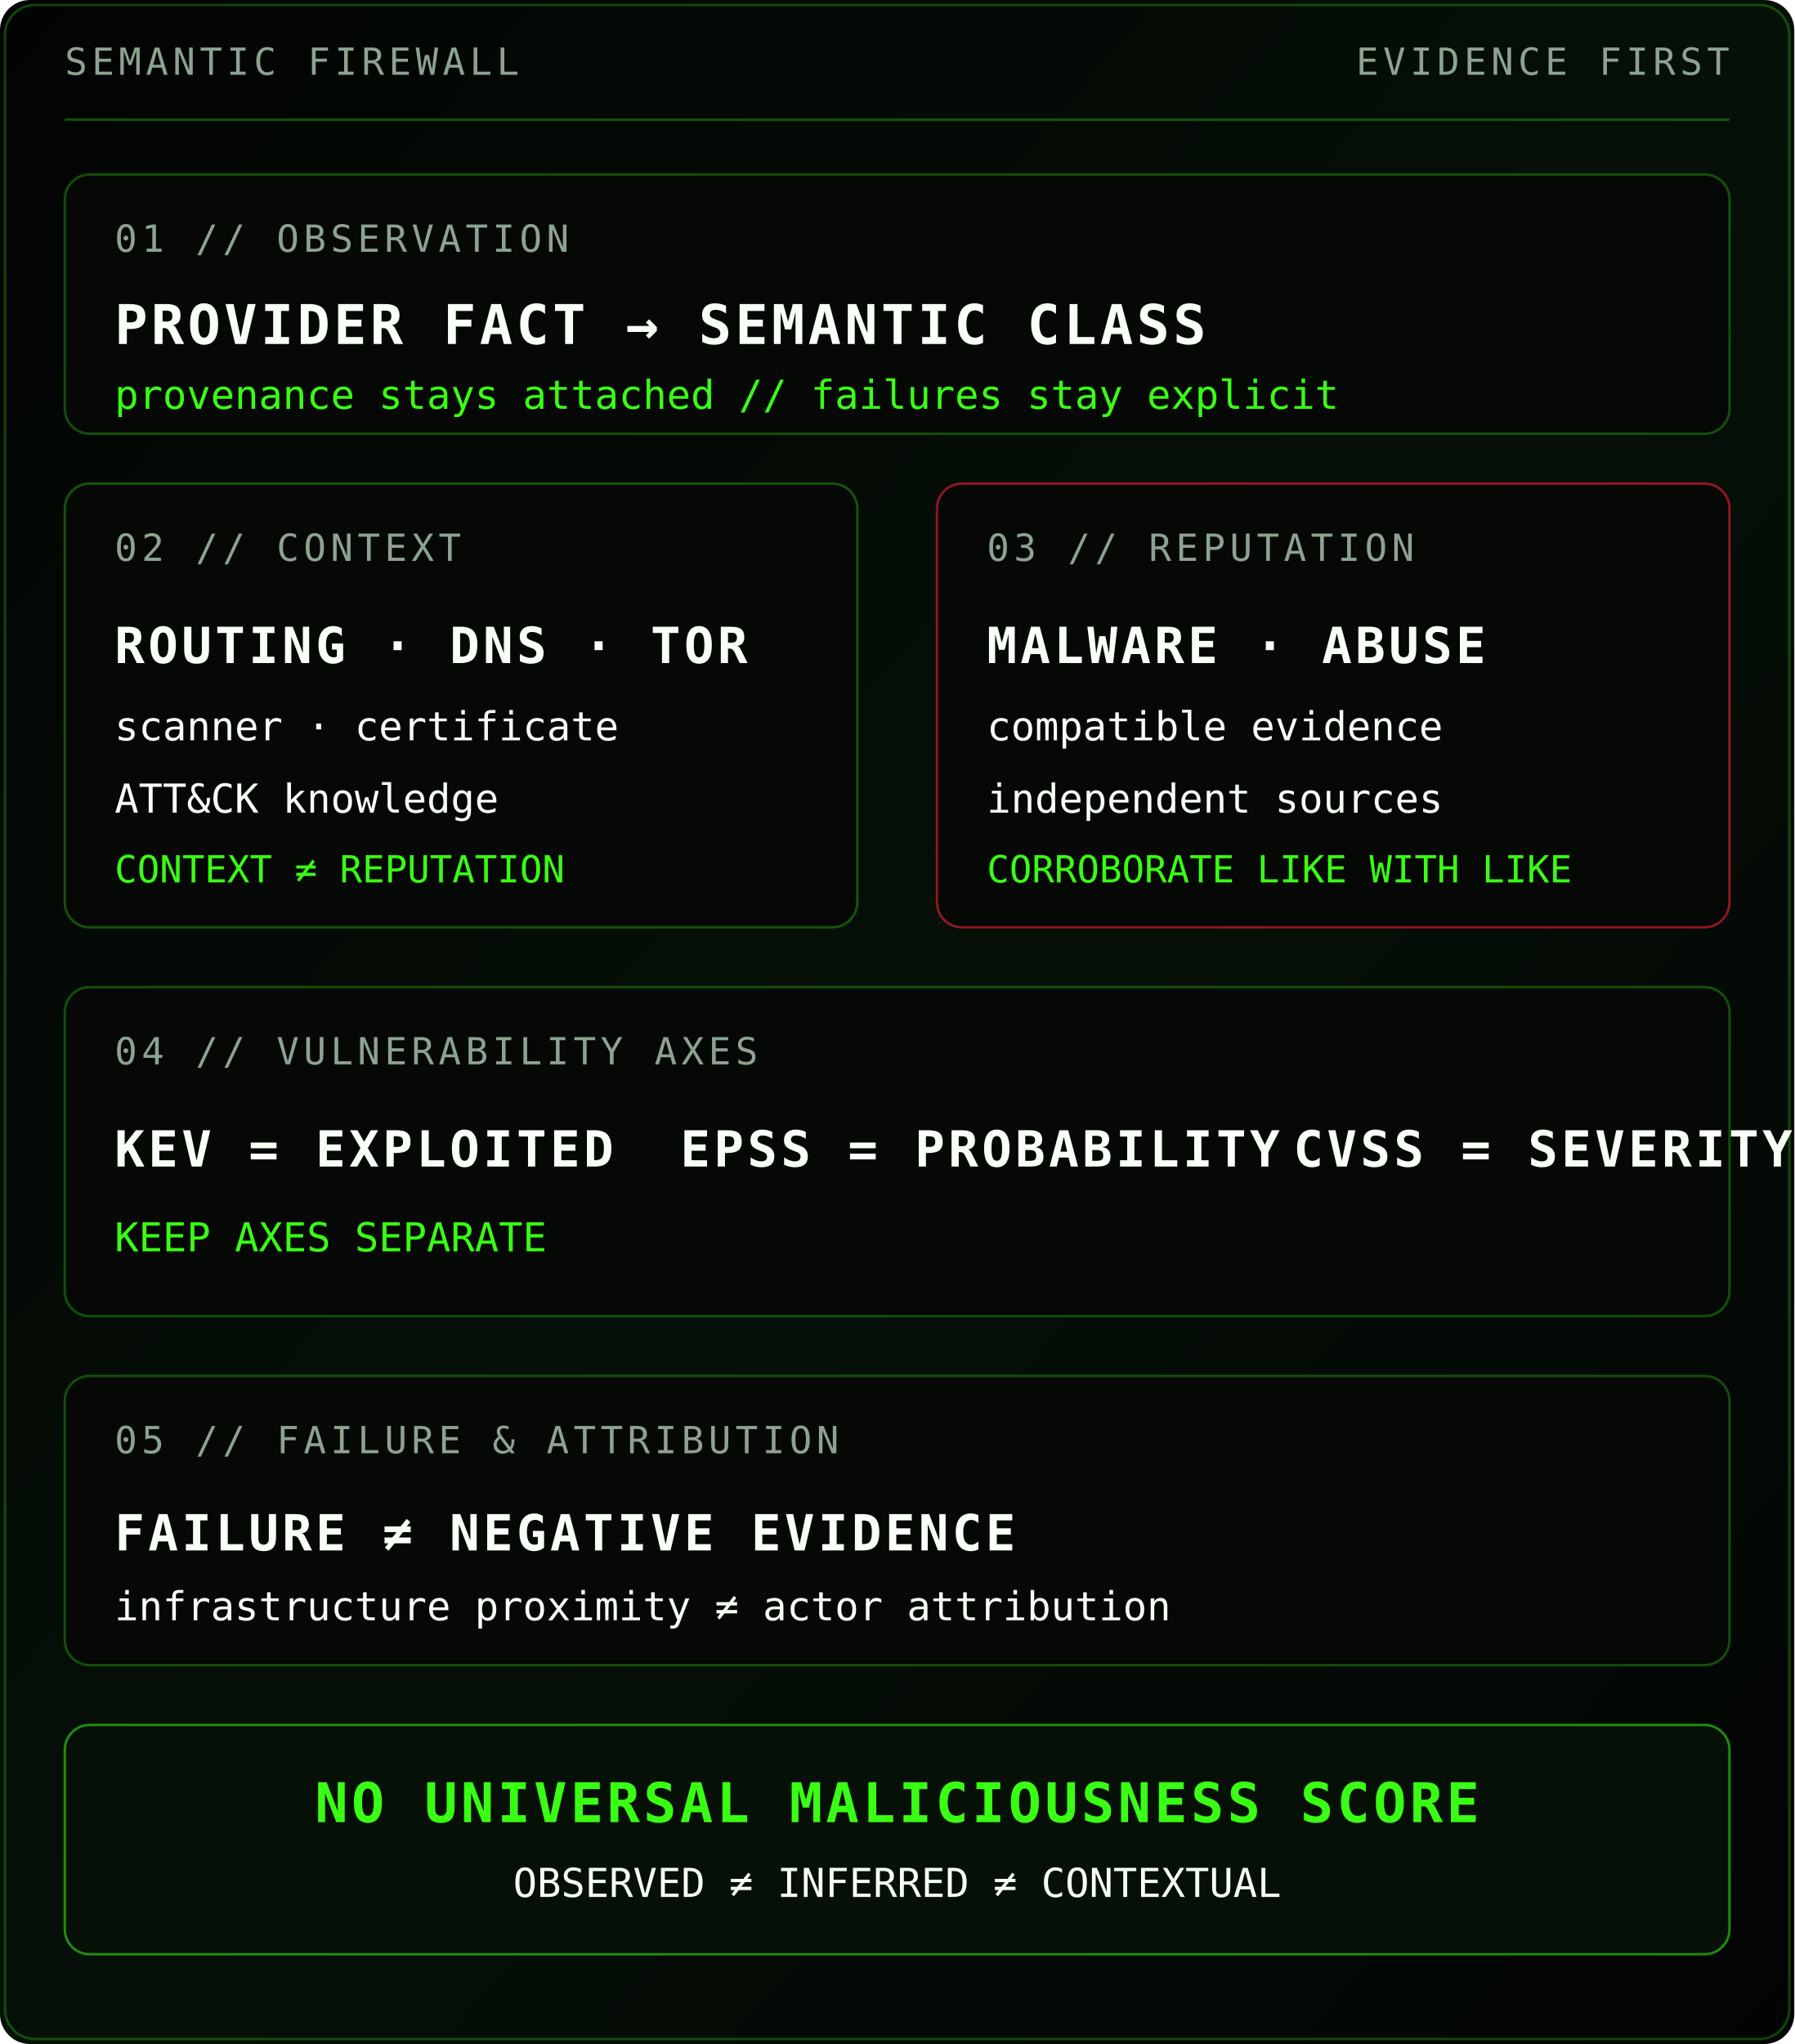
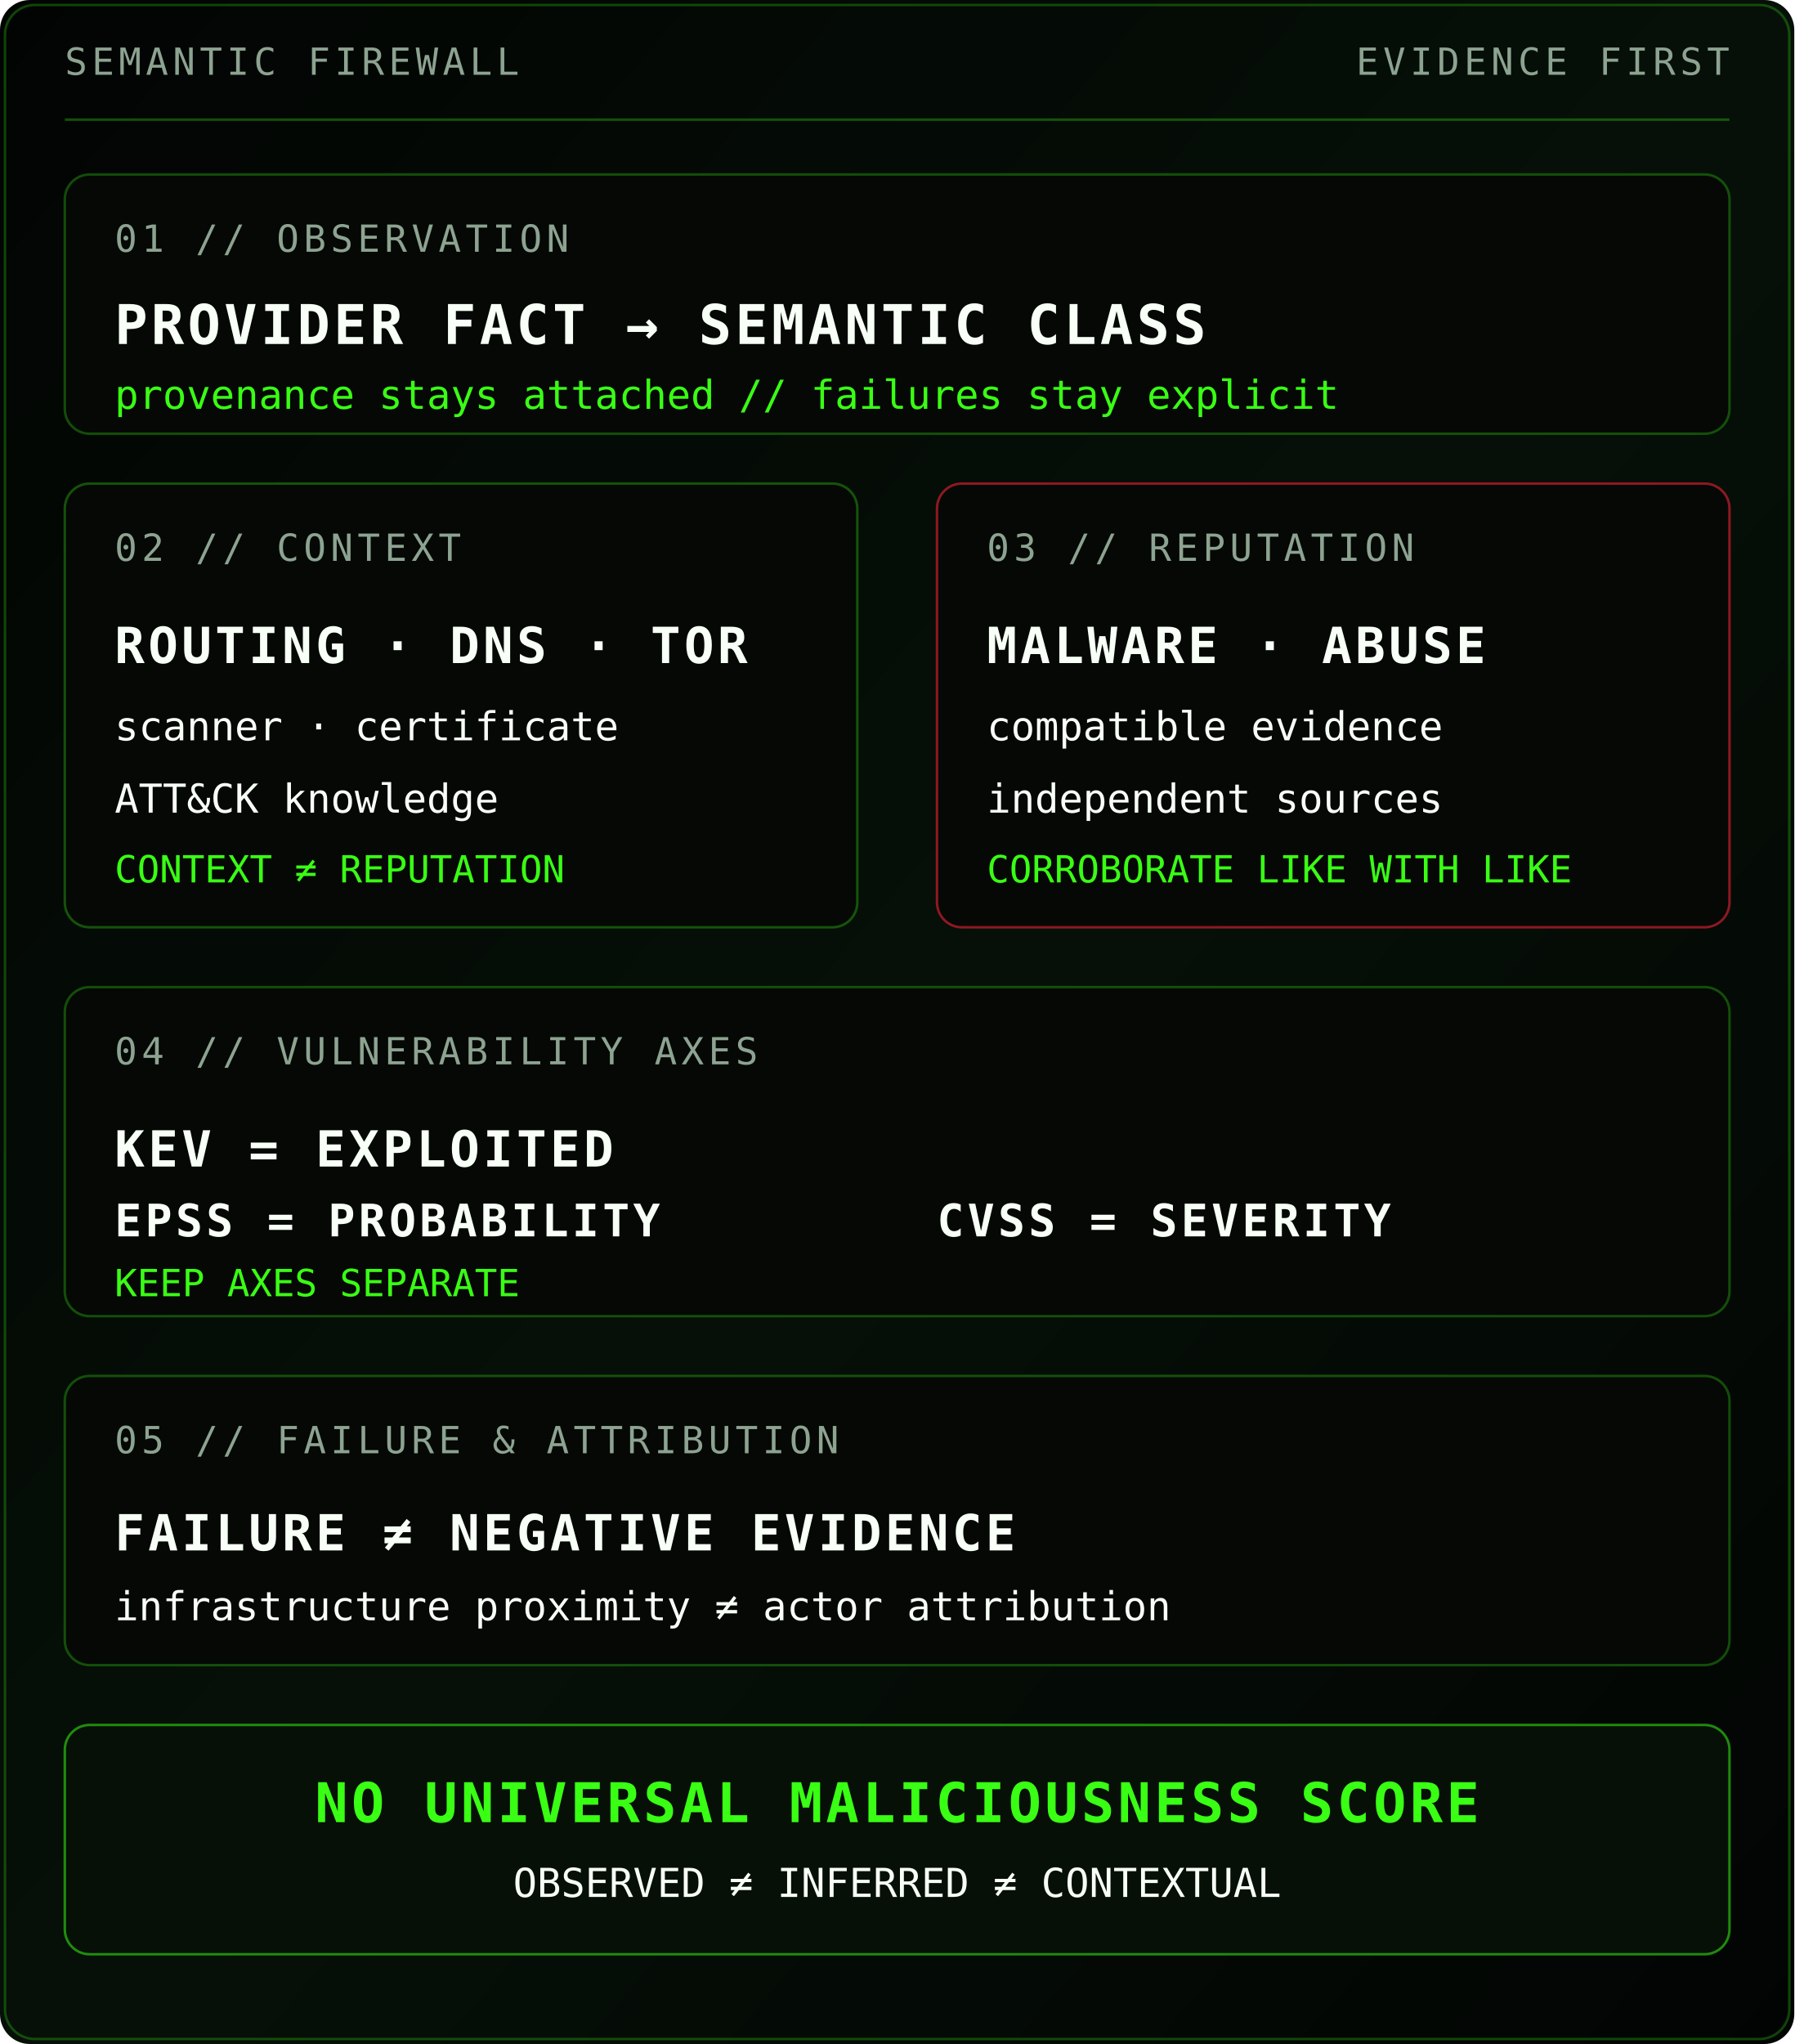
<svg xmlns="http://www.w3.org/2000/svg" viewBox="0 0 720 820" role="img" aria-labelledby="t d">
  <defs>
    <linearGradient id="bg" x1="0" y1="0" x2="1" y2="1">
      <stop stop-color="#020403" />
      <stop offset=".52" stop-color="#061008" />
      <stop offset="1" stop-color="#020403" />
    </linearGradient>
    <style>.m{font-family:ui-monospace,SFMono-Regular,Menlo,Consolas,monospace}.h{font-family:ui-monospace,SFMono-Regular,Menlo,Consolas,monospace;font-weight:900;letter-spacing:1.4px}</style>
  </defs>
  <rect width="720" height="820" rx="12" fill="url(#bg)" />
  <rect x="2" y="2" width="716" height="816" rx="12" fill="none" stroke="#39FF14" stroke-opacity=".26" />
  <g class="m" font-size="15" letter-spacing="1.8" fill="#8DA391">
    <text x="26" y="30">SEMANTIC FIREWALL</text>
    <text x="694" y="30" text-anchor="end">EVIDENCE FIRST</text>
  </g>
  <path d="M26 48H694" stroke="#39FF14" stroke-opacity=".3" />
  <g transform="translate(26 70)">
    <rect width="668" height="104" rx="10" fill="#050805" stroke="#39FF14" stroke-opacity=".28" />
    <text x="20" y="31" class="m" font-size="15" letter-spacing="1.8" fill="#8DA391">01 // OBSERVATION</text>
    <text x="20" y="68" class="h" font-size="22" fill="#F7FFF6">PROVIDER FACT → SEMANTIC CLASS</text>
    <text x="20" y="94" class="m" font-size="16" fill="#39FF14">provenance stays attached // failures stay explicit</text>
  </g>
  <g transform="translate(26 194)">
    <rect width="318" height="178" rx="10" fill="#050805" stroke="#39FF14" stroke-opacity=".3" />
    <text x="20" y="31" class="m" font-size="15" letter-spacing="1.8" fill="#8DA391">02 // CONTEXT</text>
    <text x="20" y="72" class="h" font-size="20" fill="#F7FFF6">ROUTING · DNS · TOR</text>
    <text x="20" y="103" class="m" font-size="16" fill="#F7FFF6">scanner · certificate</text>
    <text x="20" y="132" class="m" font-size="16" fill="#F7FFF6">ATT&amp;CK knowledge</text>
    <text x="20" y="160" class="m" font-size="15" fill="#39FF14">CONTEXT ≠ REPUTATION</text>
  </g>
  <g transform="translate(376 194)">
    <rect width="318" height="178" rx="10" fill="#050805" stroke="#FF2438" stroke-opacity=".55" />
    <text x="20" y="31" class="m" font-size="15" letter-spacing="1.8" fill="#8DA391">03 // REPUTATION</text>
    <text x="20" y="72" class="h" font-size="20" fill="#F7FFF6">MALWARE · ABUSE</text>
    <text x="20" y="103" class="m" font-size="16" fill="#F7FFF6">compatible evidence</text>
    <text x="20" y="132" class="m" font-size="16" fill="#F7FFF6">independent sources</text>
    <text x="20" y="160" class="m" font-size="15" fill="#39FF14">CORROBORATE LIKE WITH LIKE</text>
  </g>
  <g transform="translate(26 396)">
    <rect width="668" height="132" rx="10" fill="#050805" stroke="#39FF14" stroke-opacity=".28" />
    <text x="20" y="31" class="m" font-size="15" letter-spacing="1.8" fill="#8DA391">04 // VULNERABILITY AXES</text>
    <text x="20" y="72" class="h" font-size="20" fill="#F7FFF6">KEV = EXPLOITED</text>
-     <text x="247" y="72" class="h" font-size="20" fill="#F7FFF6">EPSS = PROBABILITY</text>
-     <text x="493" y="72" class="h" font-size="20" fill="#F7FFF6">CVSS = SEVERITY</text>
-     <text x="20" y="106" class="m" font-size="16" fill="#39FF14">KEEP AXES SEPARATE</text>
+     <text x="20" y="100" class="h" font-size="18" fill="#F7FFF6">EPSS = PROBABILITY</text>
+     <text x="350" y="100" class="h" font-size="18" fill="#F7FFF6">CVSS = SEVERITY</text>
+     <text x="20" y="124" class="m" font-size="15" fill="#39FF14">KEEP AXES SEPARATE</text>
  </g>
  <g transform="translate(26 552)">
    <rect width="668" height="116" rx="10" fill="#050805" stroke="#39FF14" stroke-opacity=".28" />
    <text x="20" y="31" class="m" font-size="15" letter-spacing="1.8" fill="#8DA391">05 // FAILURE &amp; ATTRIBUTION</text>
    <text x="20" y="70" class="h" font-size="20" fill="#F7FFF6">FAILURE ≠ NEGATIVE EVIDENCE</text>
    <text x="20" y="98" class="m" font-size="16" fill="#F7FFF6">infrastructure proximity ≠ actor attribution</text>
  </g>
  <g transform="translate(26 692)">
    <rect width="668" height="92" rx="10" fill="#071007" stroke="#39FF14" stroke-opacity=".52" />
    <text x="334" y="39" text-anchor="middle" class="h" font-size="22" fill="#39FF14">NO UNIVERSAL MALICIOUSNESS SCORE</text>
    <text x="334" y="69" text-anchor="middle" class="m" font-size="16" fill="#F7FFF6">OBSERVED ≠ INFERRED ≠ CONTEXTUAL</text>
  </g>
</svg>
